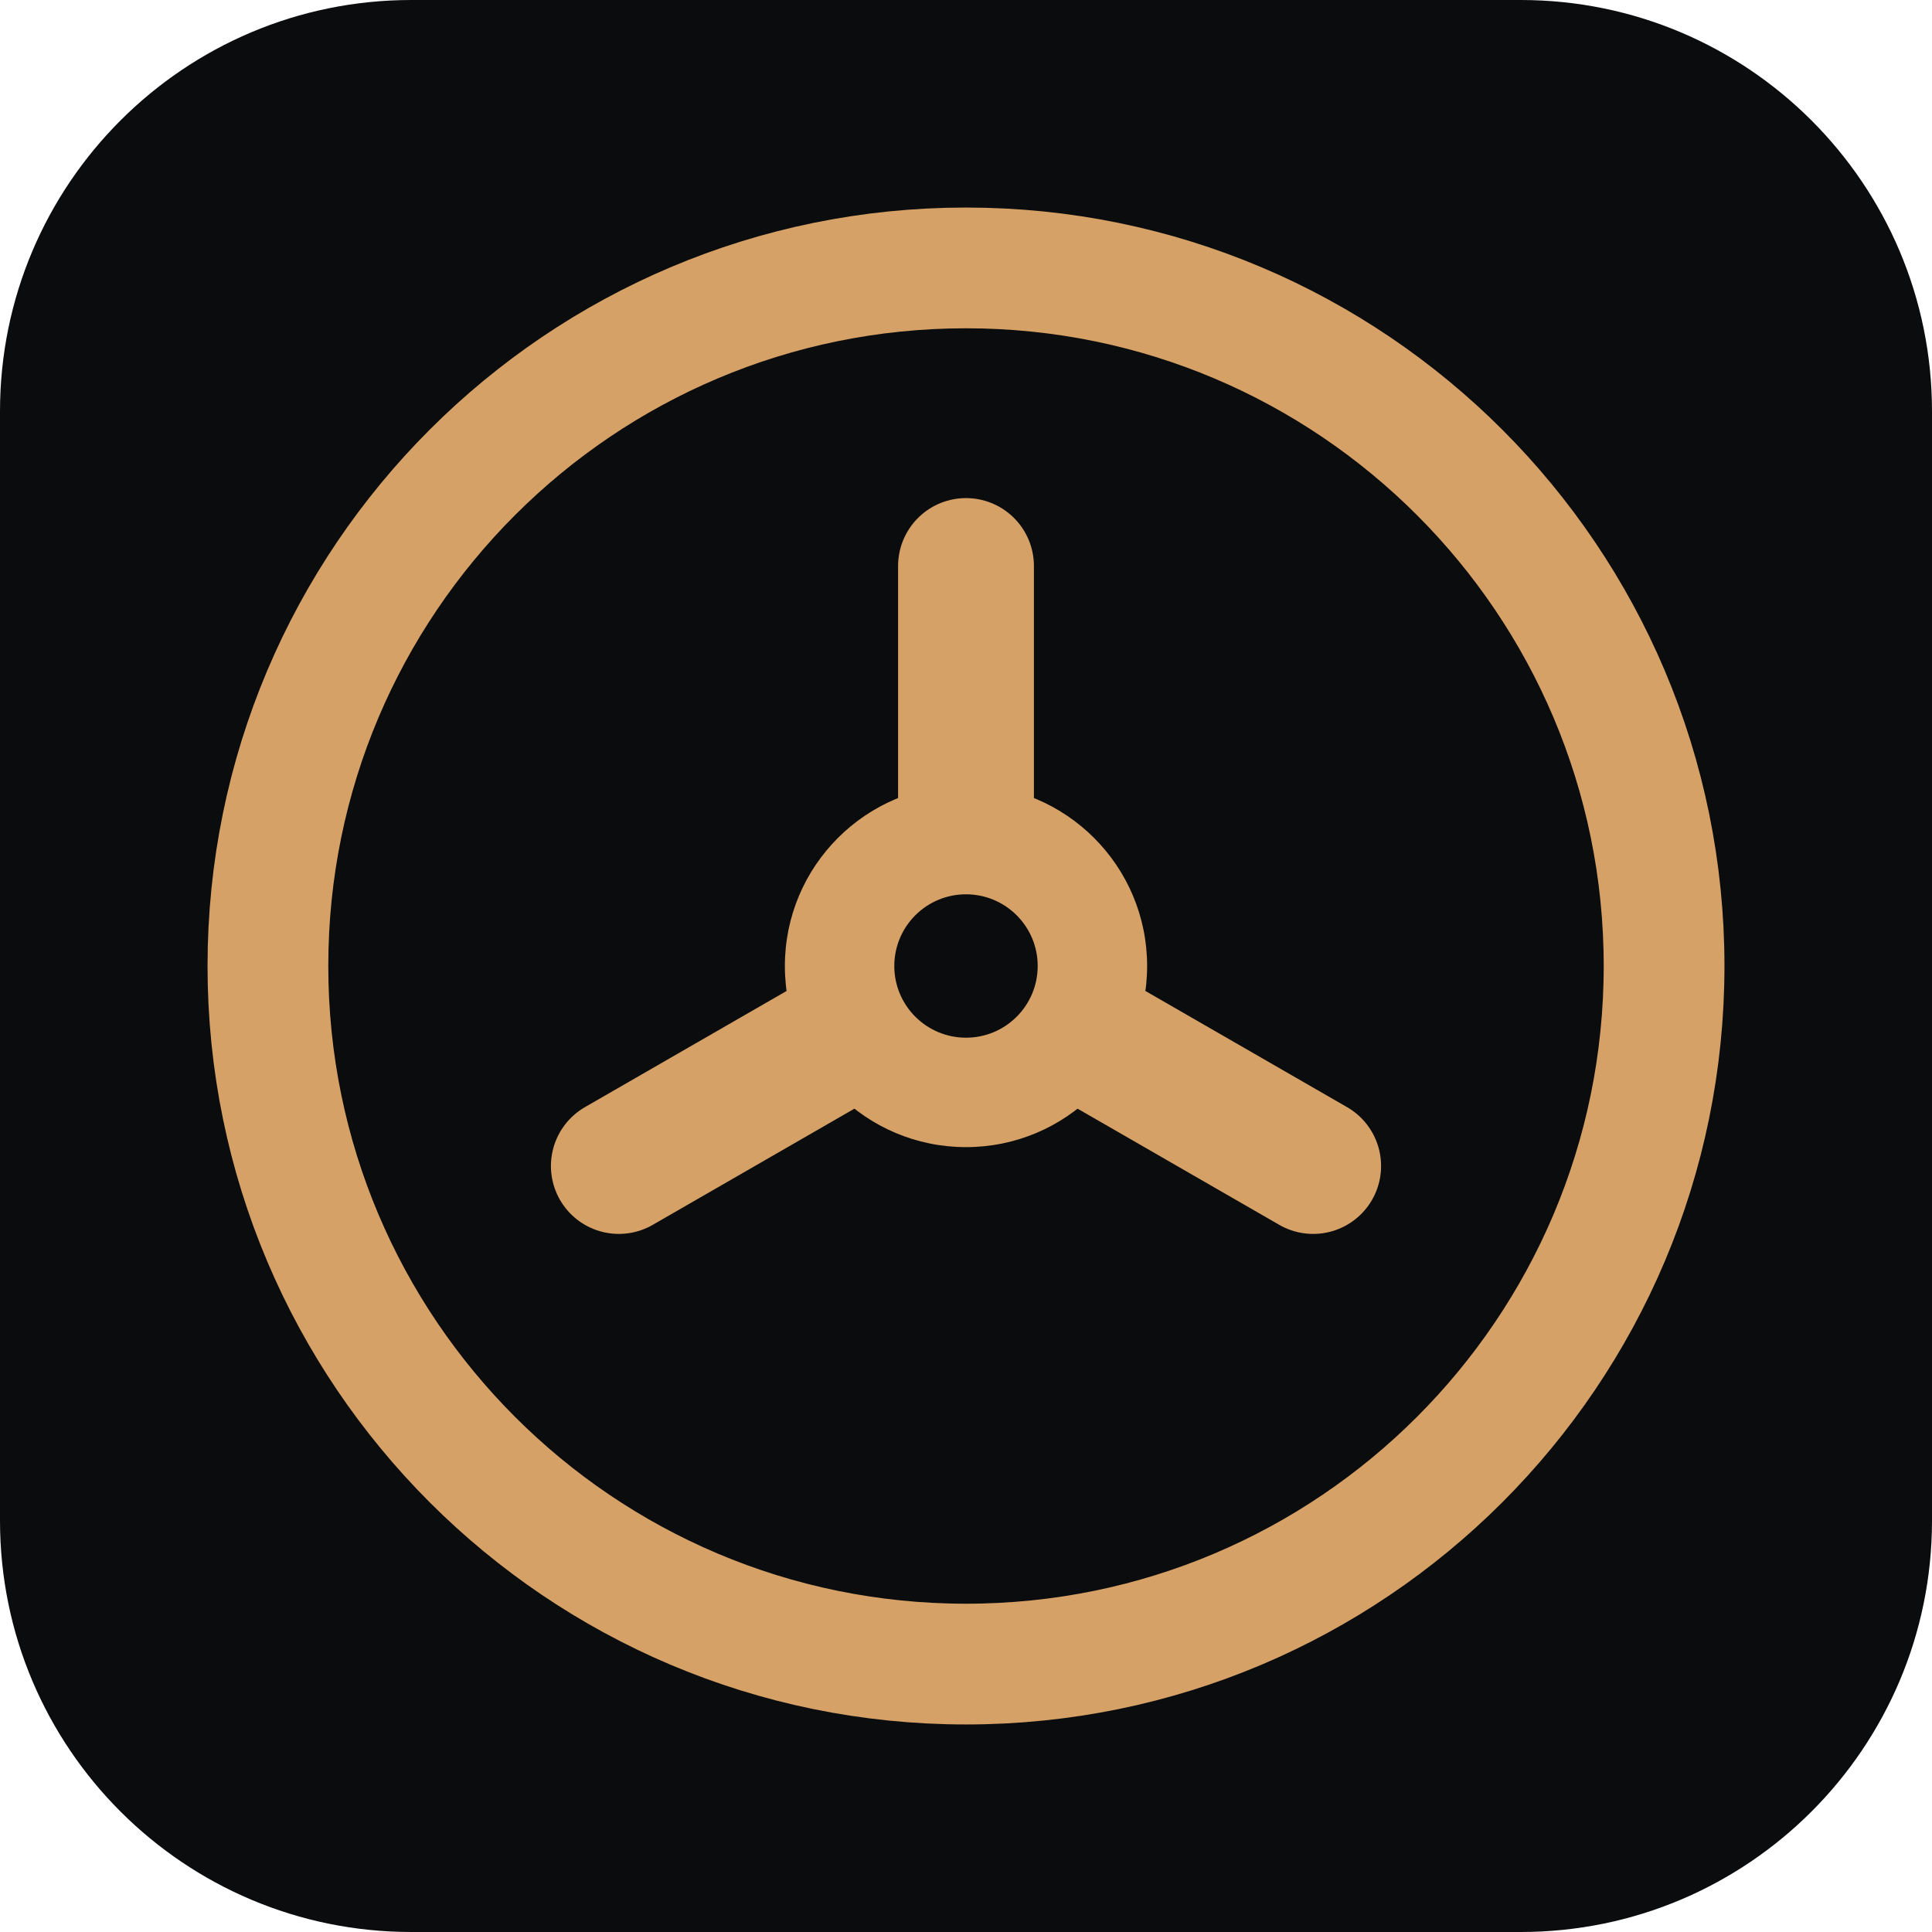
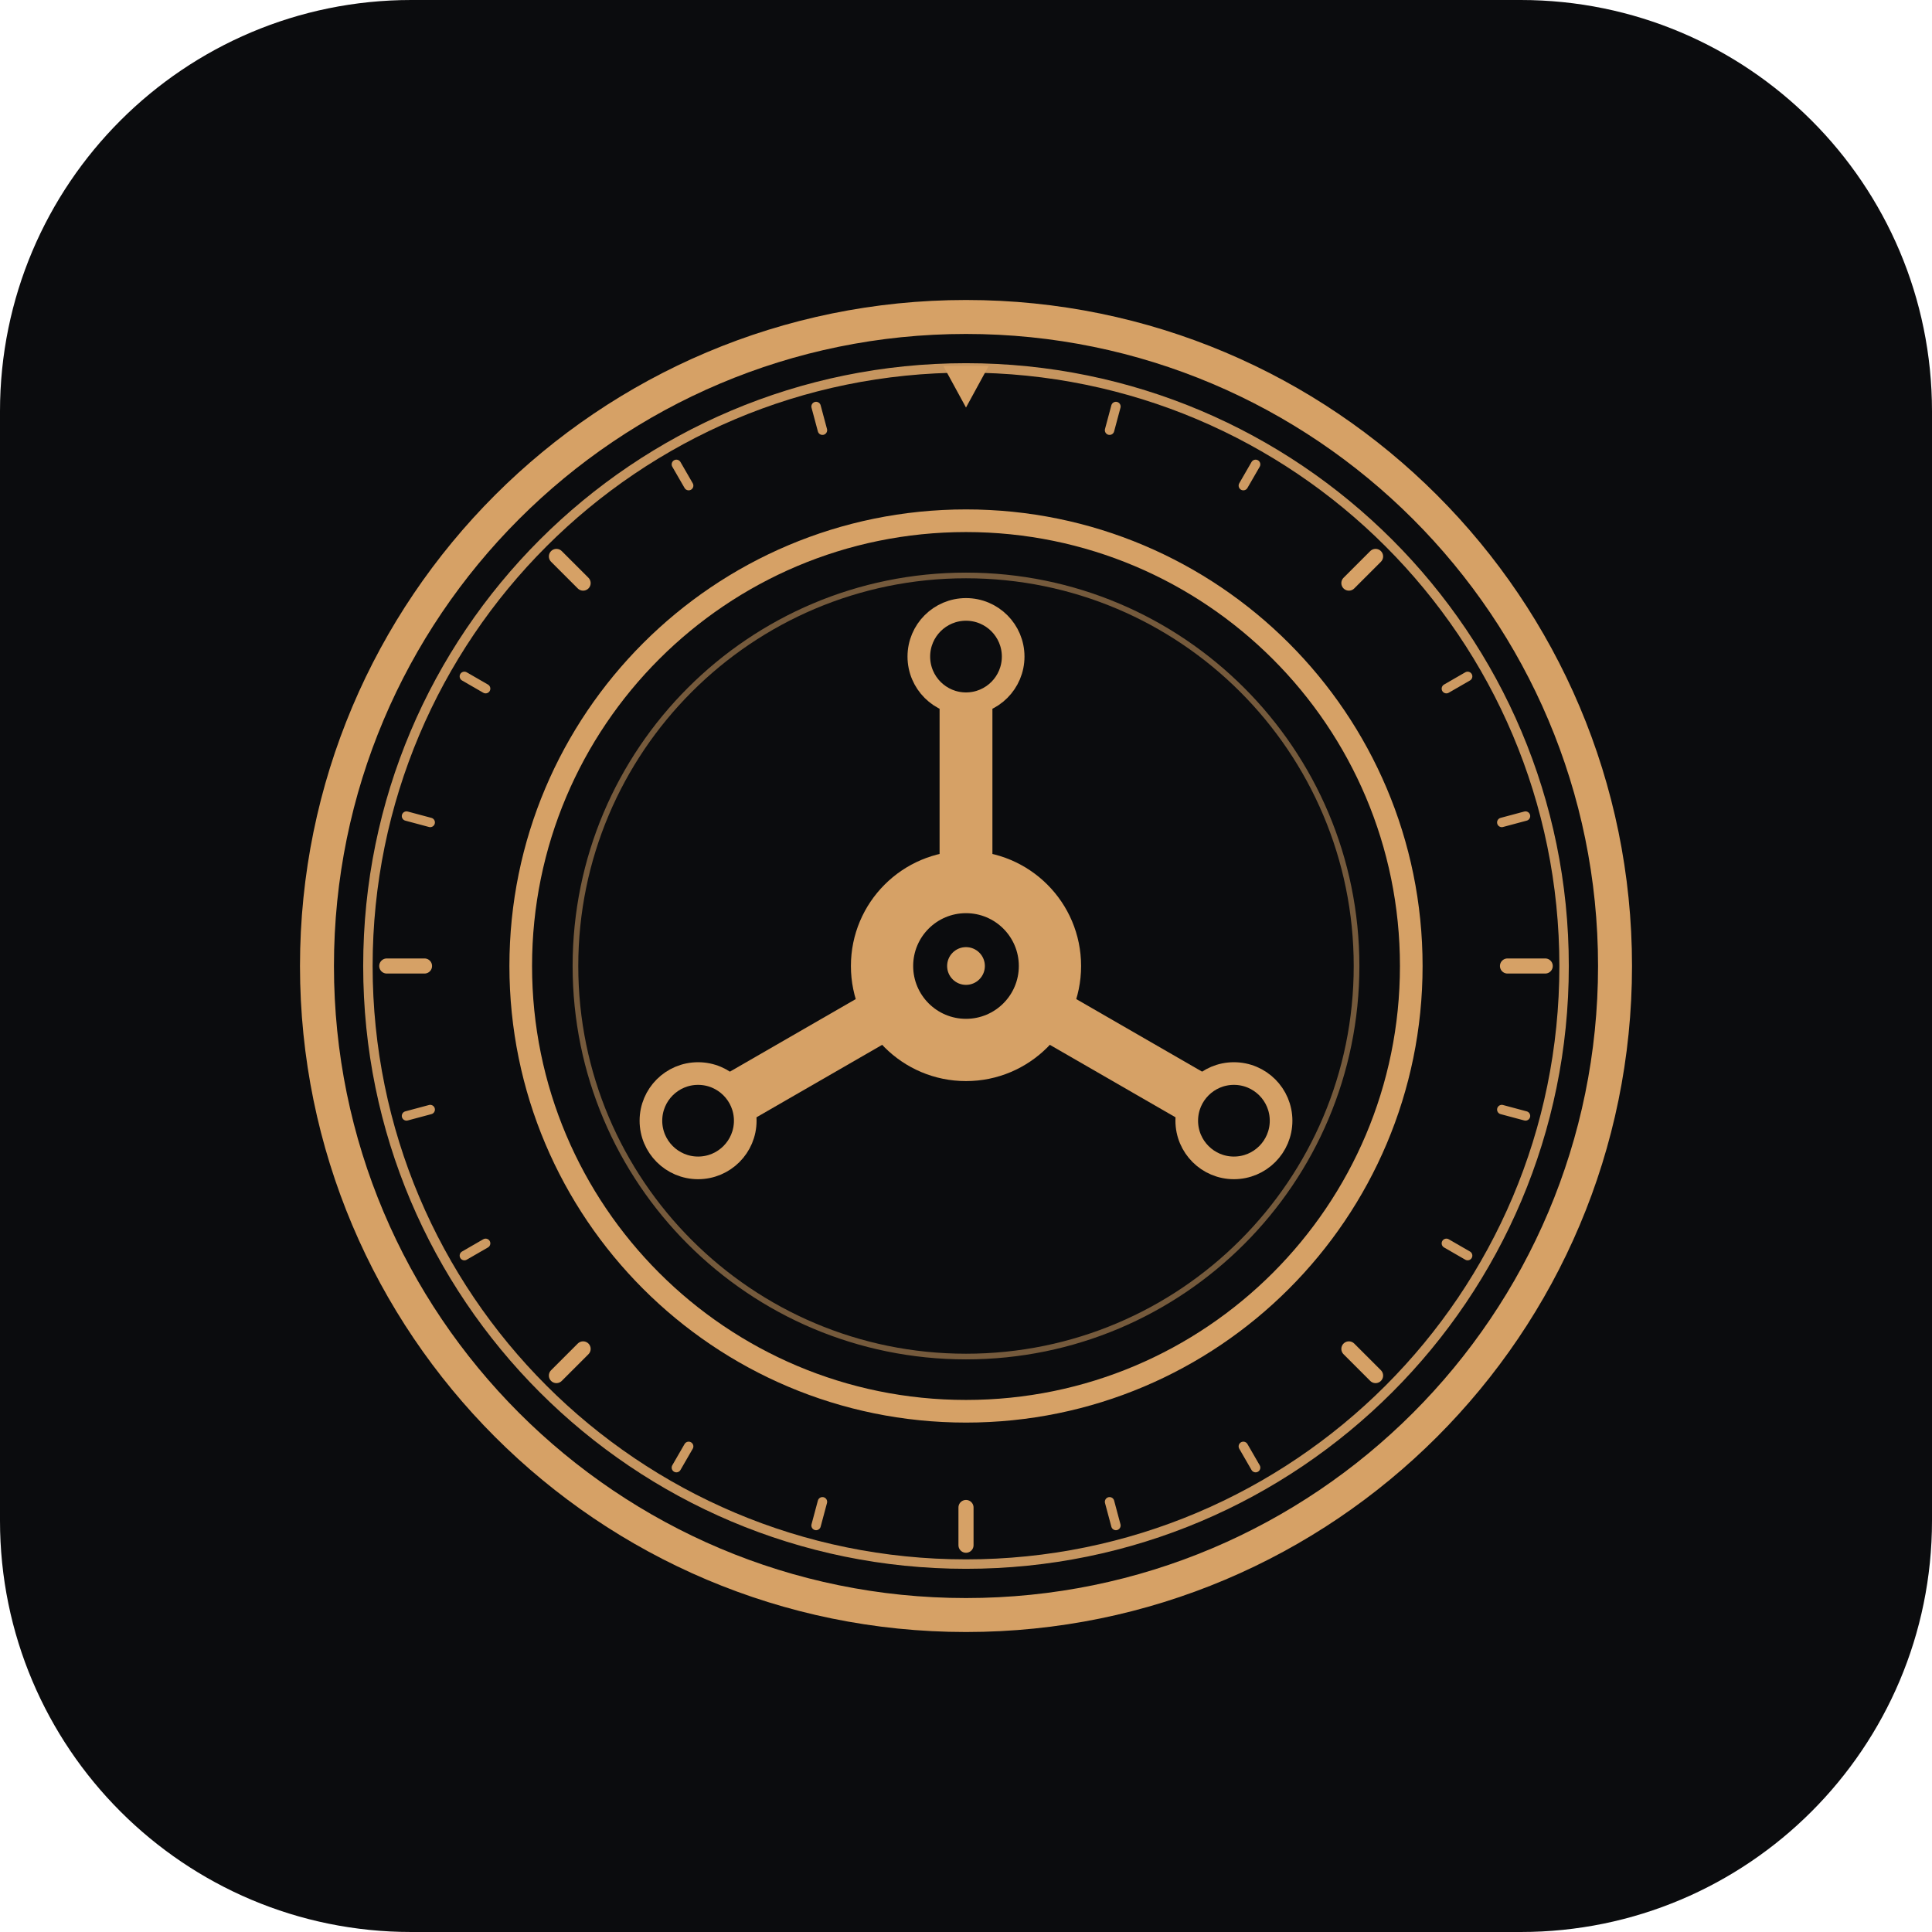
<svg xmlns="http://www.w3.org/2000/svg" width="1024" height="1024" viewBox="0 0 1024 1024">
  <rect width="1024" height="1024" rx="218" fill="#0B0C0E" />
-   <circle cx="512" cy="512" r="370" fill="none" stroke="#D6A166" stroke-width="64" />
-   <g stroke="#D6A166" stroke-width="72" stroke-linecap="round" fill="none">
-     <line x1="512" y1="512" x2="512" y2="300" />
-     <line x1="512" y1="512" x2="328" y2="618" />
-     <line x1="512" y1="512" x2="696" y2="618" />
+   <circle cx="512" cy="512" r="344" fill="none" stroke="#D6A166" stroke-width="18" />
+   <circle cx="512" cy="512" r="317" fill="none" stroke="#D6A166" stroke-width="5" opacity="0.92" />
+   <g stroke="#D6A166" stroke-linecap="round">
+     <g stroke-width="8">
+       <line x1="512" y1="205" x2="512" y2="225" transform="rotate(45 512 512)" />
+       <line x1="512" y1="205" x2="512" y2="225" transform="rotate(90 512 512)" />
+       <line x1="512" y1="205" x2="512" y2="225" transform="rotate(135 512 512)" />
+       <line x1="512" y1="205" x2="512" y2="225" transform="rotate(180 512 512)" />
+       <line x1="512" y1="205" x2="512" y2="225" transform="rotate(225 512 512)" />
+       <line x1="512" y1="205" x2="512" y2="225" transform="rotate(270 512 512)" />
+       <line x1="512" y1="205" x2="512" y2="225" transform="rotate(315 512 512)" />
+     </g>
+     <g stroke-width="5" opacity="0.95">
+       <line x1="512" y1="205" x2="512" y2="218" transform="rotate(15 512 512)" />
+       <line x1="512" y1="205" x2="512" y2="218" transform="rotate(30 512 512)" />
+       <line x1="512" y1="205" x2="512" y2="218" transform="rotate(60 512 512)" />
+       <line x1="512" y1="205" x2="512" y2="218" transform="rotate(75 512 512)" />
+       <line x1="512" y1="205" x2="512" y2="218" transform="rotate(105 512 512)" />
+       <line x1="512" y1="205" x2="512" y2="218" transform="rotate(120 512 512)" />
+       <line x1="512" y1="205" x2="512" y2="218" transform="rotate(150 512 512)" />
+       <line x1="512" y1="205" x2="512" y2="218" transform="rotate(165 512 512)" />
+       <line x1="512" y1="205" x2="512" y2="218" transform="rotate(195 512 512)" />
+       <line x1="512" y1="205" x2="512" y2="218" transform="rotate(210 512 512)" />
+       <line x1="512" y1="205" x2="512" y2="218" transform="rotate(240 512 512)" />
+       <line x1="512" y1="205" x2="512" y2="218" transform="rotate(255 512 512)" />
+       <line x1="512" y1="205" x2="512" y2="218" transform="rotate(285 512 512)" />
+       <line x1="512" y1="205" x2="512" y2="218" transform="rotate(300 512 512)" />
+       <line x1="512" y1="205" x2="512" y2="218" transform="rotate(330 512 512)" />
+       <line x1="512" y1="205" x2="512" y2="218" transform="rotate(345 512 512)" />
+     </g>
  </g>
-   <circle cx="512" cy="512" r="96" fill="#D6A166" />
-   <circle cx="512" cy="512" r="38" fill="#0B0C0E" />
+   <path d="M500 194 L524 194 L512 216 Z" fill="#D6A166" />
+   <circle cx="512" cy="512" r="236" fill="#0B0C0E" stroke="#D6A166" stroke-width="12" />
+   <circle cx="512" cy="512" r="207" fill="none" stroke="#D6A166" stroke-width="3" opacity="0.52" />
+   <g stroke="#D6A166" stroke-width="28" stroke-linecap="round" fill="none">
+     <line x1="512" y1="512" x2="512" y2="354" />
+     <line x1="512" y1="512" x2="375" y2="591" />
+     <line x1="512" y1="512" x2="649" y2="591" />
+   </g>
+   <g fill="#0B0C0E" stroke="#D6A166" stroke-width="12">
+     <circle cx="512" cy="348" r="25" />
+     <circle cx="370" cy="594" r="25" />
+     <circle cx="654" cy="594" r="25" />
+   </g>
+   <circle cx="512" cy="512" r="61" fill="#D6A166" />
+   <circle cx="512" cy="512" r="28" fill="#0B0C0E" />
+   <circle cx="512" cy="512" r="10" fill="#D6A166" />
</svg>
